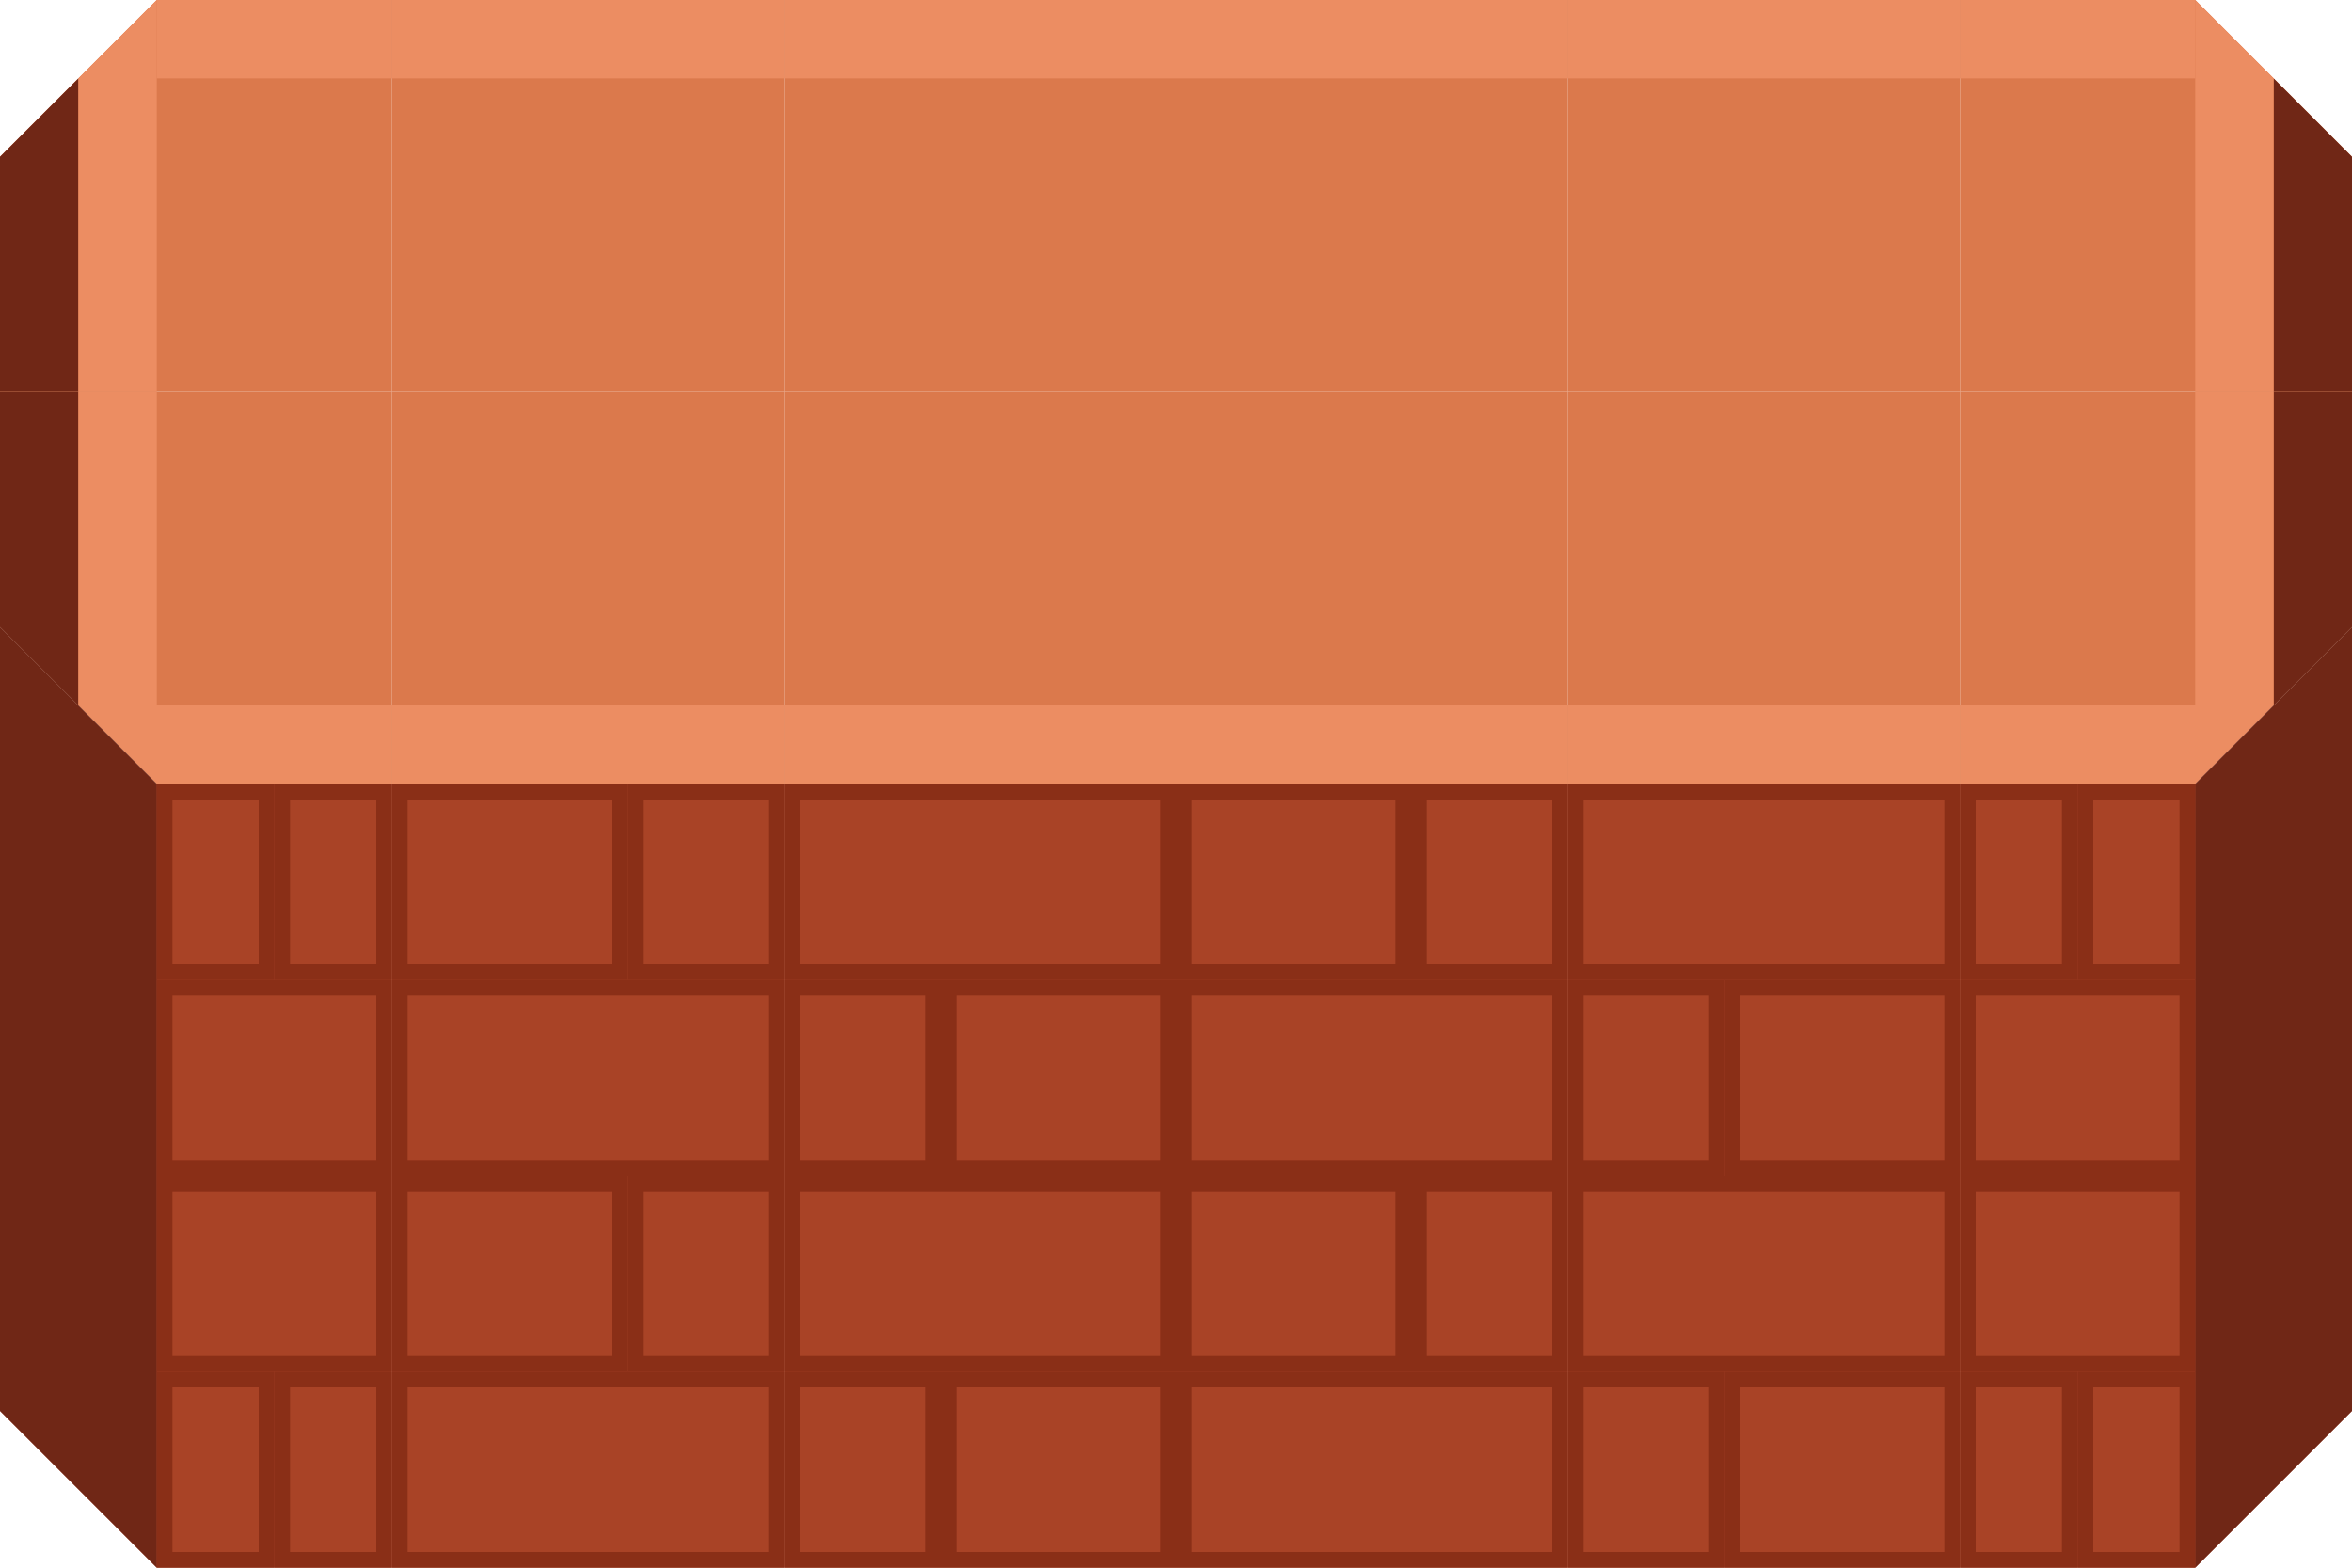
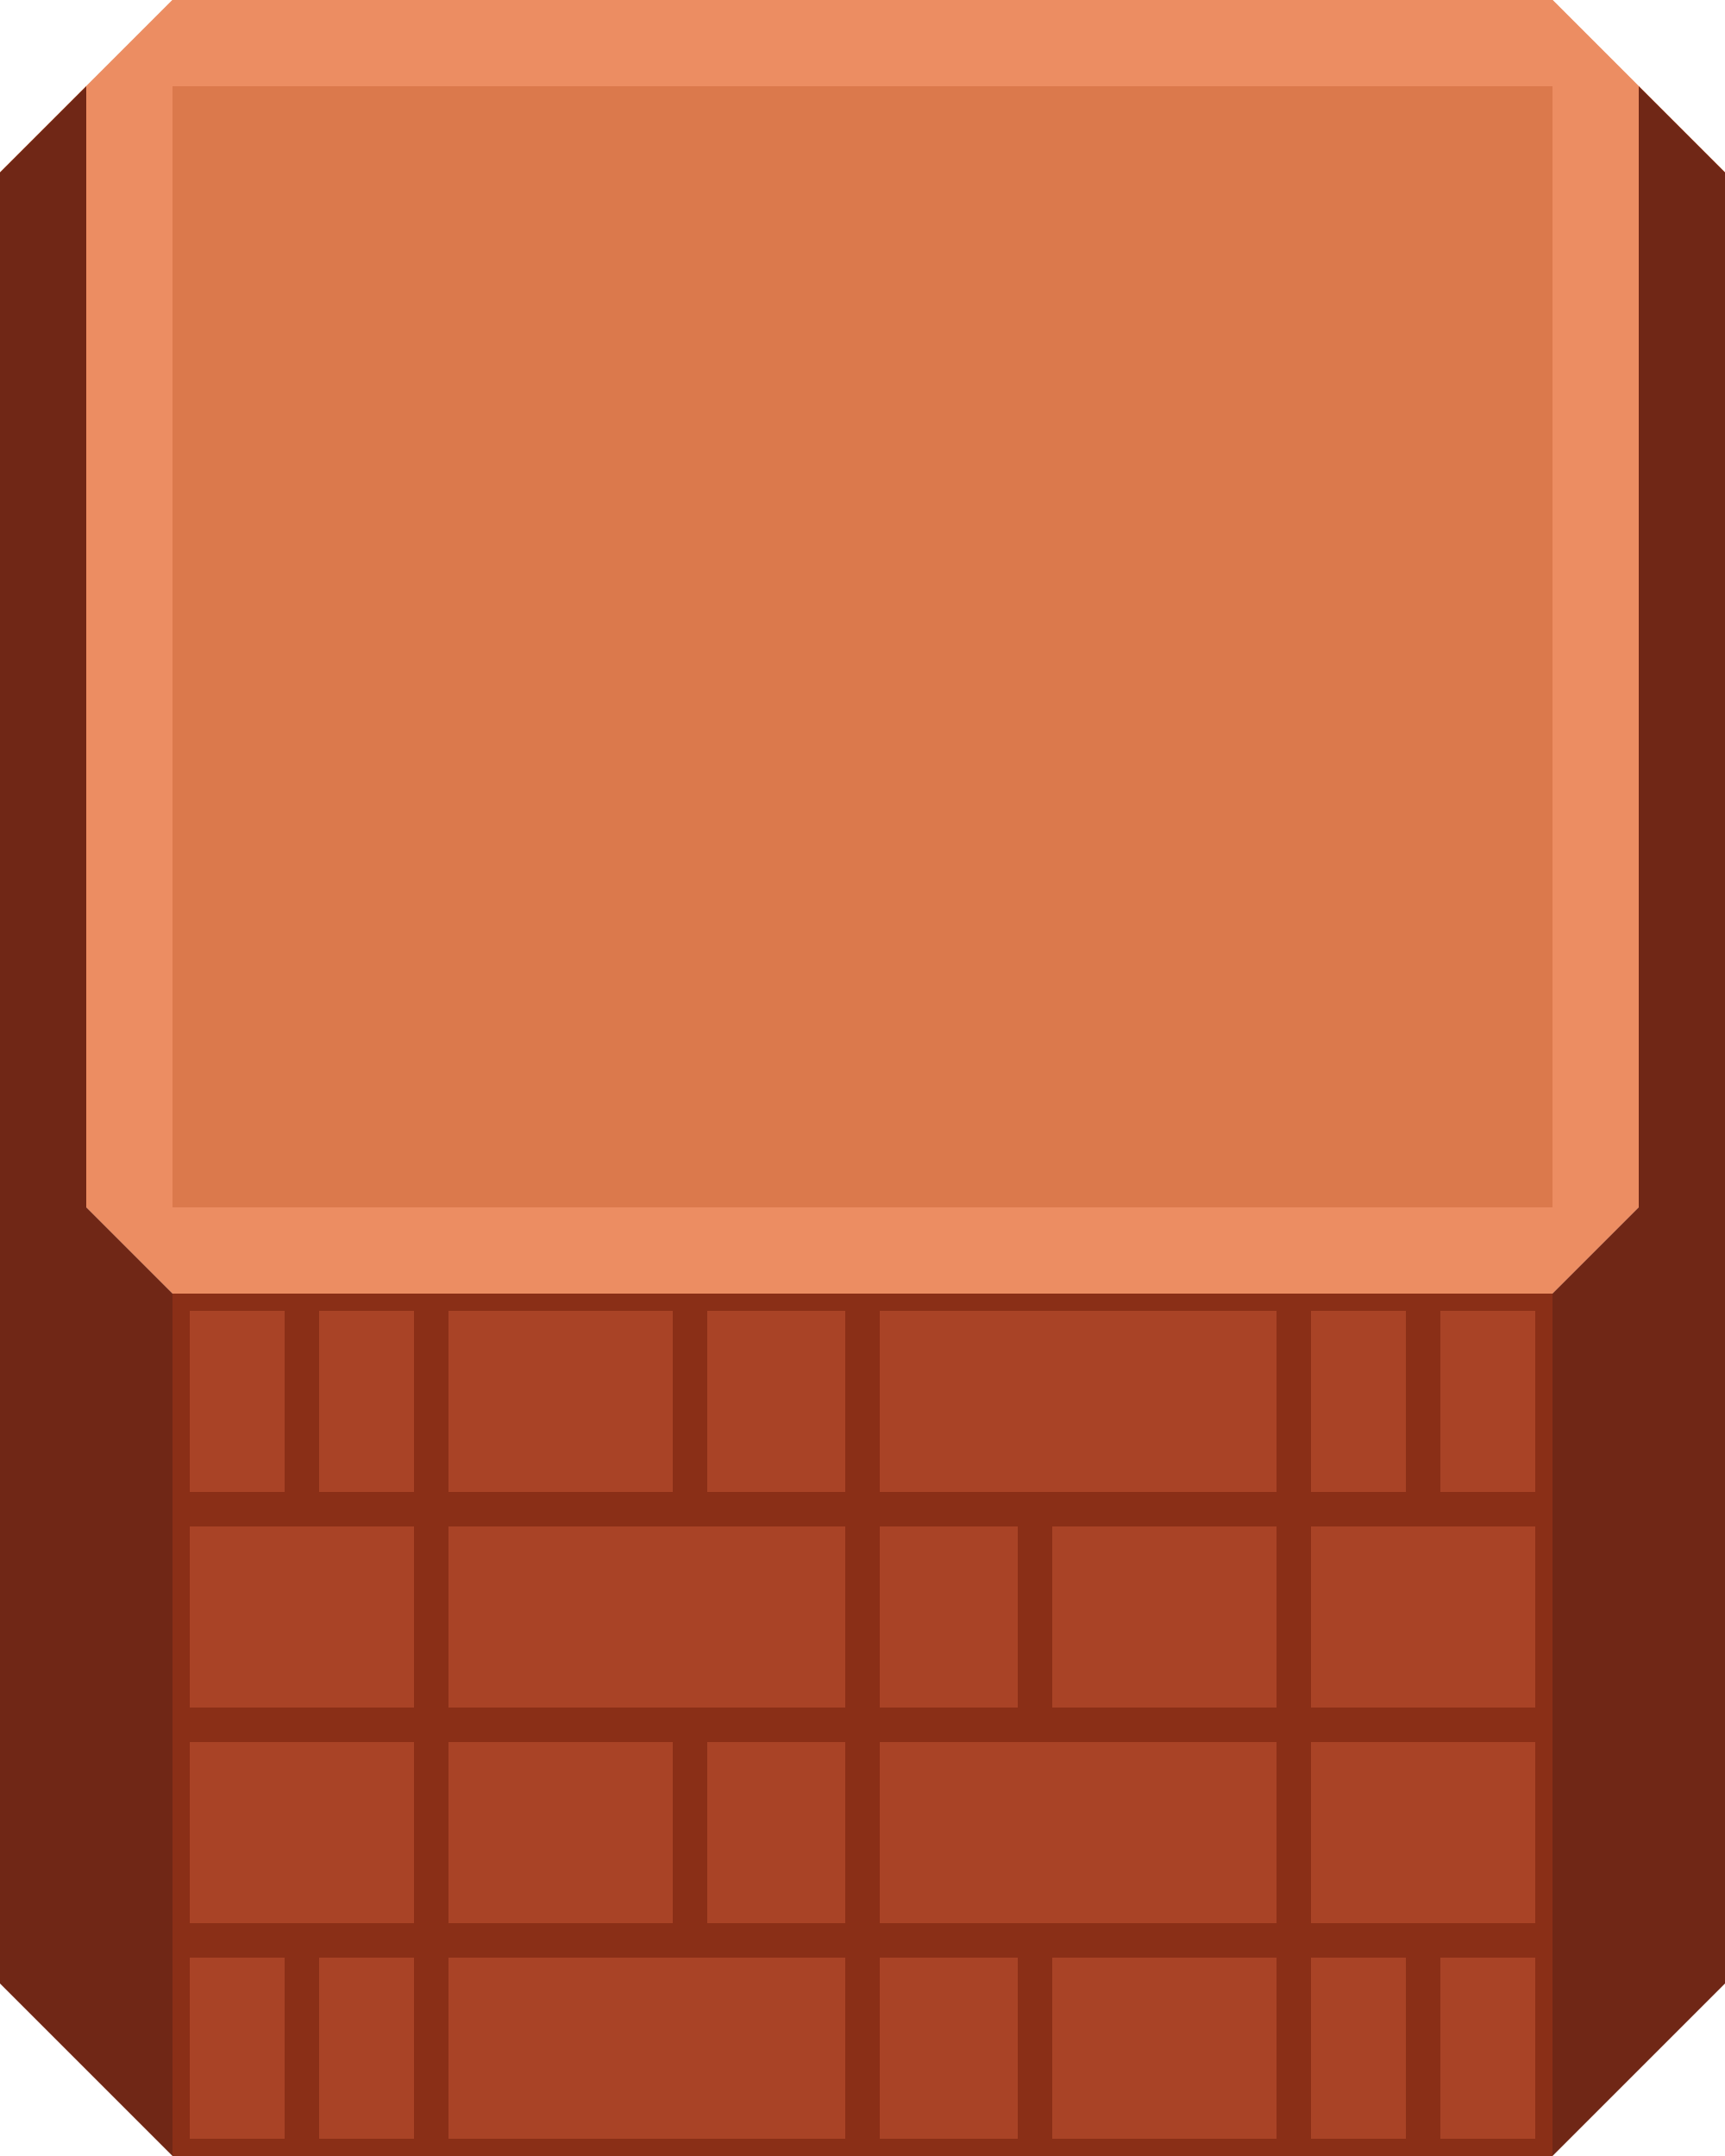
- <svg xmlns="http://www.w3.org/2000/svg" width="300" height="200" viewBox="0 0 300 200" fill="none">
-   <path d="M50 50V0H20L0 20V50H50Z" fill="#DB794C" />
-   <path d="M0 20L10 10V50H0V20Z" fill="#702716" />
-   <path d="M10 10L20 0V50H10V10Z" fill="#EC8D62" />
-   <rect x="50" width="10" height="30" transform="rotate(90 50 0)" fill="#EC8D62" />
-   <rect x="50" width="50" height="50" fill="#DB794C" />
-   <rect x="50" width="50" height="10" fill="#EC8D62" />
-   <rect x="100" width="50" height="50" fill="#DB794C" />
-   <rect x="100" width="50" height="10" fill="#EC8D62" />
-   <path d="M250 50V0H280L300 20V50H250Z" fill="#DB794C" />
-   <path d="M300 20L290 10V50H300V20Z" fill="#702716" />
-   <path d="M290 10L280 0V50H290V10Z" fill="#EC8D62" />
-   <rect width="10" height="30" transform="matrix(4.37114e-08 1 1 -4.37114e-08 250 0)" fill="#EC8D62" />
-   <rect width="50" height="50" transform="matrix(1 0 0 -1 50 100)" fill="#DB794C" />
-   <rect width="50" height="10" transform="matrix(1 0 0 -1 50 100)" fill="#EC8D62" />
-   <rect x="100" y="150" width="50" height="50" transform="rotate(-180 100 150)" fill="#A94326" />
-   <rect x="99" y="149" width="48" height="23" transform="rotate(-180 99 149)" stroke="#8A2F17" stroke-width="2" />
-   <rect x="79" y="124" width="28" height="23" transform="rotate(-180 79 124)" stroke="#8A2F17" stroke-width="2" />
-   <rect x="99" y="124" width="18" height="23" transform="rotate(-180 99 124)" stroke="#8A2F17" stroke-width="2" />
-   <rect x="100" y="200" width="50" height="50" transform="rotate(-180 100 200)" fill="#A94326" />
-   <rect x="99" y="199" width="48" height="23" transform="rotate(-180 99 199)" stroke="#8A2F17" stroke-width="2" />
-   <rect x="79" y="174" width="28" height="23" transform="rotate(-180 79 174)" stroke="#8A2F17" stroke-width="2" />
-   <rect x="99" y="174" width="18" height="23" transform="rotate(-180 99 174)" stroke="#8A2F17" stroke-width="2" />
-   <rect width="50" height="50" transform="matrix(1 0 0 -1 100 100)" fill="#DB794C" />
-   <rect width="50" height="10" transform="matrix(1 0 0 -1 100 100)" fill="#EC8D62" />
-   <rect x="100" y="150" width="50" height="50" fill="#A94326" />
-   <rect x="101" y="151" width="48" height="23" stroke="#8A2F17" stroke-width="2" />
-   <rect x="121" y="176" width="28" height="23" stroke="#8A2F17" stroke-width="2" />
-   <rect x="101" y="176" width="18" height="23" stroke="#8A2F17" stroke-width="2" />
-   <rect x="100" y="100" width="50" height="50" fill="#A94326" />
-   <rect x="101" y="101" width="48" height="23" stroke="#8A2F17" stroke-width="2" />
-   <rect x="121" y="126" width="28" height="23" stroke="#8A2F17" stroke-width="2" />
-   <rect x="101" y="126" width="18" height="23" stroke="#8A2F17" stroke-width="2" />
-   <rect x="150" width="50" height="50" fill="#DB794C" />
-   <rect x="150" width="50" height="10" fill="#EC8D62" />
-   <rect x="200" width="50" height="50" fill="#DB794C" />
-   <rect x="200" width="50" height="10" fill="#EC8D62" />
-   <rect width="50" height="50" transform="matrix(1 0 0 -1 150 100)" fill="#DB794C" />
-   <rect width="50" height="10" transform="matrix(1 0 0 -1 150 100)" fill="#EC8D62" />
-   <rect x="200" y="150" width="50" height="50" transform="rotate(-180 200 150)" fill="#A94326" />
-   <rect x="199" y="149" width="48" height="23" transform="rotate(-180 199 149)" stroke="#8A2F17" stroke-width="2" />
-   <rect x="179" y="124" width="28" height="23" transform="rotate(-180 179 124)" stroke="#8A2F17" stroke-width="2" />
-   <rect x="199" y="124" width="18" height="23" transform="rotate(-180 199 124)" stroke="#8A2F17" stroke-width="2" />
-   <rect x="200" y="200" width="50" height="50" transform="rotate(-180 200 200)" fill="#A94326" />
-   <rect x="199" y="199" width="48" height="23" transform="rotate(-180 199 199)" stroke="#8A2F17" stroke-width="2" />
-   <rect x="179" y="174" width="28" height="23" transform="rotate(-180 179 174)" stroke="#8A2F17" stroke-width="2" />
-   <rect x="199" y="174" width="18" height="23" transform="rotate(-180 199 174)" stroke="#8A2F17" stroke-width="2" />
-   <rect width="50" height="50" transform="matrix(1 0 0 -1 200 100)" fill="#DB794C" />
-   <rect width="50" height="10" transform="matrix(1 0 0 -1 200 100)" fill="#EC8D62" />
-   <rect x="200" y="150" width="50" height="50" fill="#A94326" />
-   <rect x="201" y="151" width="48" height="23" stroke="#8A2F17" stroke-width="2" />
-   <rect x="221" y="176" width="28" height="23" stroke="#8A2F17" stroke-width="2" />
-   <rect x="201" y="176" width="18" height="23" stroke="#8A2F17" stroke-width="2" />
-   <rect x="200" y="100" width="50" height="50" fill="#A94326" />
-   <rect x="201" y="101" width="48" height="23" stroke="#8A2F17" stroke-width="2" />
-   <rect x="221" y="126" width="28" height="23" stroke="#8A2F17" stroke-width="2" />
-   <rect x="201" y="126" width="18" height="23" stroke="#8A2F17" stroke-width="2" />
-   <path d="M50 50L-2.18557e-06 50L-8.74228e-07 80L20 100L50 100L50 50Z" fill="#DB794C" />
-   <path d="M20 100L10 90L50 90L50 100L20 100Z" fill="#EC8D62" />
-   <path d="M0 50H10V90L0 80V50Z" fill="#702716" />
-   <path d="M10 50H20V90H10V50Z" fill="#EC8D62" />
-   <path d="M0 80L20 100H0V80Z" fill="#702716" />
-   <rect y="100" width="50" height="50" fill="#A94326" />
-   <rect y="100" width="20" height="50" fill="#702716" />
-   <rect x="21" y="126" width="28" height="23" stroke="#8A2F17" stroke-width="2" />
-   <rect x="21" y="101" width="13" height="23" stroke="#8A2F17" stroke-width="2" />
-   <rect x="36" y="101" width="13" height="23" stroke="#8A2F17" stroke-width="2" />
-   <path d="M50 150H0V180L20 200H50V150Z" fill="#A94326" />
-   <path d="M0 150H20V200L0 180V150Z" fill="#702716" />
-   <rect x="21" y="151" width="28" height="23" stroke="#8A2F17" stroke-width="2" />
-   <rect x="21" y="176" width="13" height="23" stroke="#8A2F17" stroke-width="2" />
-   <rect x="36" y="176" width="13" height="23" stroke="#8A2F17" stroke-width="2" />
-   <path d="M250 50L300 50L300 80L280 100L250 100L250 50Z" fill="#DB794C" />
-   <path d="M280 100L290 90L250 90L250 100L280 100Z" fill="#EC8D62" />
-   <path d="M300 50H290V90L300 80V50Z" fill="#702716" />
-   <path d="M290 50H280V90H290V50Z" fill="#EC8D62" />
-   <path d="M300 80L280 100H300V80Z" fill="#702716" />
-   <rect width="50" height="50" transform="matrix(-1 0 0 1 300 100)" fill="#A94326" />
-   <rect width="20" height="50" transform="matrix(-1 0 0 1 300 100)" fill="#702716" />
-   <rect x="-1" y="1" width="28" height="23" transform="matrix(-1 0 0 1 278 125)" stroke="#8A2F17" stroke-width="2" />
-   <rect x="-1" y="1" width="13" height="23" transform="matrix(-1 0 0 1 278 100)" stroke="#8A2F17" stroke-width="2" />
-   <rect x="-1" y="1" width="13" height="23" transform="matrix(-1 0 0 1 263 100)" stroke="#8A2F17" stroke-width="2" />
-   <path d="M250 150H300V180L280 200H250V150Z" fill="#A94326" />
-   <path d="M300 150H280V200L300 180V150Z" fill="#702716" />
-   <rect x="-1" y="1" width="28" height="23" transform="matrix(-1 0 0 1 278 150)" stroke="#8A2F17" stroke-width="2" />
-   <rect x="-1" y="1" width="13" height="23" transform="matrix(-1 0 0 1 278 175)" stroke="#8A2F17" stroke-width="2" />
-   <rect x="-1" y="1" width="13" height="23" transform="matrix(-1 0 0 1 263 175)" stroke="#8A2F17" stroke-width="2" />
+ <svg xmlns="http://www.w3.org/2000/svg" version="1.1" id="Layer_1" x="0px" y="0px" viewBox="0 0 200 250" style="enable-background:new 0 0 200 250;" xml:space="preserve">
+   <style type="text/css">
+ 	.st0{fill:#EC8D62;}
+ 	.st1{fill:#DB794C;}
+ 	.st2{fill-rule:evenodd;clip-rule:evenodd;fill:#702716;}
+ 	.st3{fill:#A94326;stroke:#8A2F17;stroke-width:2;}
+ </style>
+   <path class="st0" d="M180,0l20,20v110l-20,20H20L0,130V20L20,0H180z" />
+   <path class="st0" d="M180,0l20,20v110l-20,20H20L0,130V20L20,0H180z" />
+   <rect x="20" y="10" class="st1" width="160" height="130" />
+   <polygon class="st2" points="200,20 200,230 180,250 20,250 0,230 0,20 10,10 10,140 20,150 180,150 190,140 190,10 " />
+   <rect x="21" y="151" class="st3" width="13" height="23" />
+   <rect x="21" y="176" class="st3" width="28" height="23" />
+   <rect x="151" y="176" class="st3" width="28" height="23" />
+   <rect x="151" y="201" class="st3" width="28" height="23" />
+   <rect x="36" y="151" class="st3" width="13" height="23" />
+   <rect x="21" y="226" class="st3" width="13" height="23" />
+   <rect x="21" y="201" class="st3" width="28" height="23" />
+   <rect x="36" y="226" class="st3" width="13" height="23" />
+   <rect x="151" y="151" class="st3" width="13" height="23" />
+   <rect x="166" y="151" class="st3" width="13" height="23" />
+   <rect x="151" y="226" class="st3" width="13" height="23" />
+   <rect x="166" y="226" class="st3" width="13" height="23" />
+   <rect x="81" y="151" class="st3" width="18" height="23" />
+   <rect x="101" y="151" class="st3" width="48" height="23" />
+   <rect x="51" y="176" class="st3" width="48" height="23" />
+   <rect x="51" y="151" class="st3" width="28" height="23" />
+   <rect x="101" y="176" class="st3" width="18" height="23" />
+   <rect x="121" y="176" class="st3" width="28" height="23" />
+   <rect x="101" y="201" class="st3" width="48" height="23" />
+   <rect x="101" y="226" class="st3" width="18" height="23" />
+   <rect x="121" y="226" class="st3" width="28" height="23" />
+   <rect x="81" y="201" class="st3" width="18" height="23" />
+   <rect x="51" y="201" class="st3" width="28" height="23" />
+   <rect x="51" y="226" class="st3" width="48" height="23" />
</svg>
